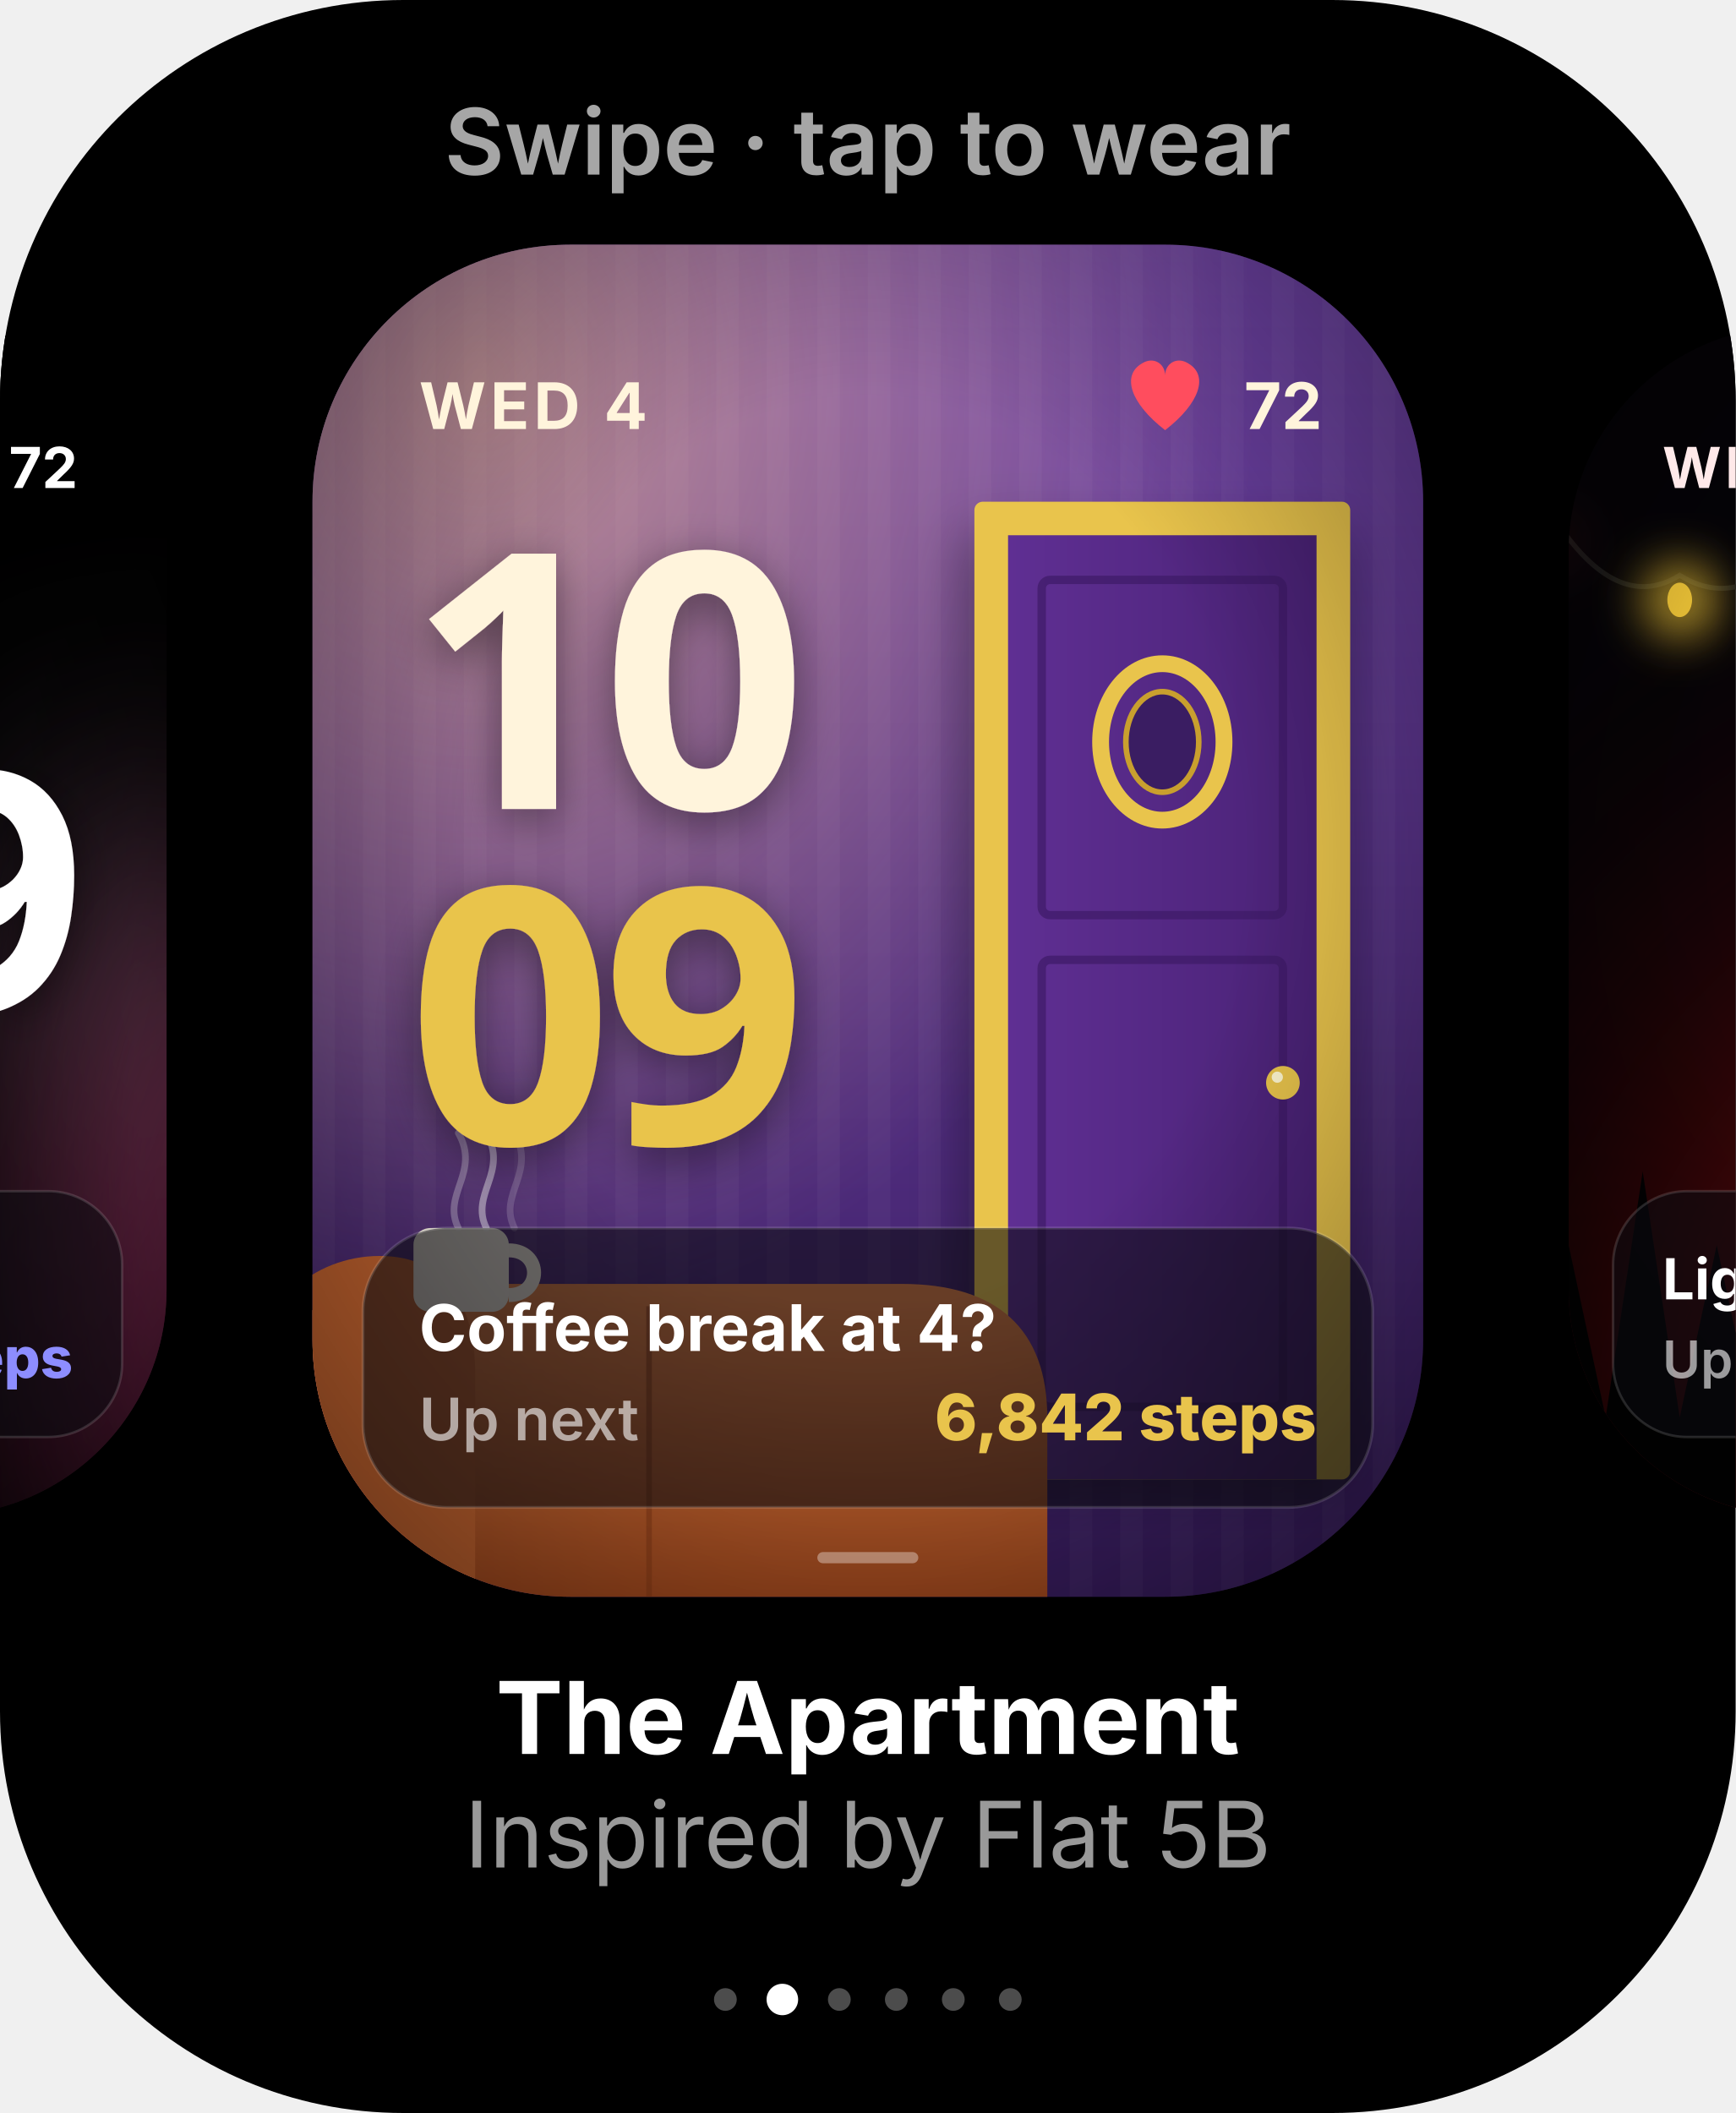
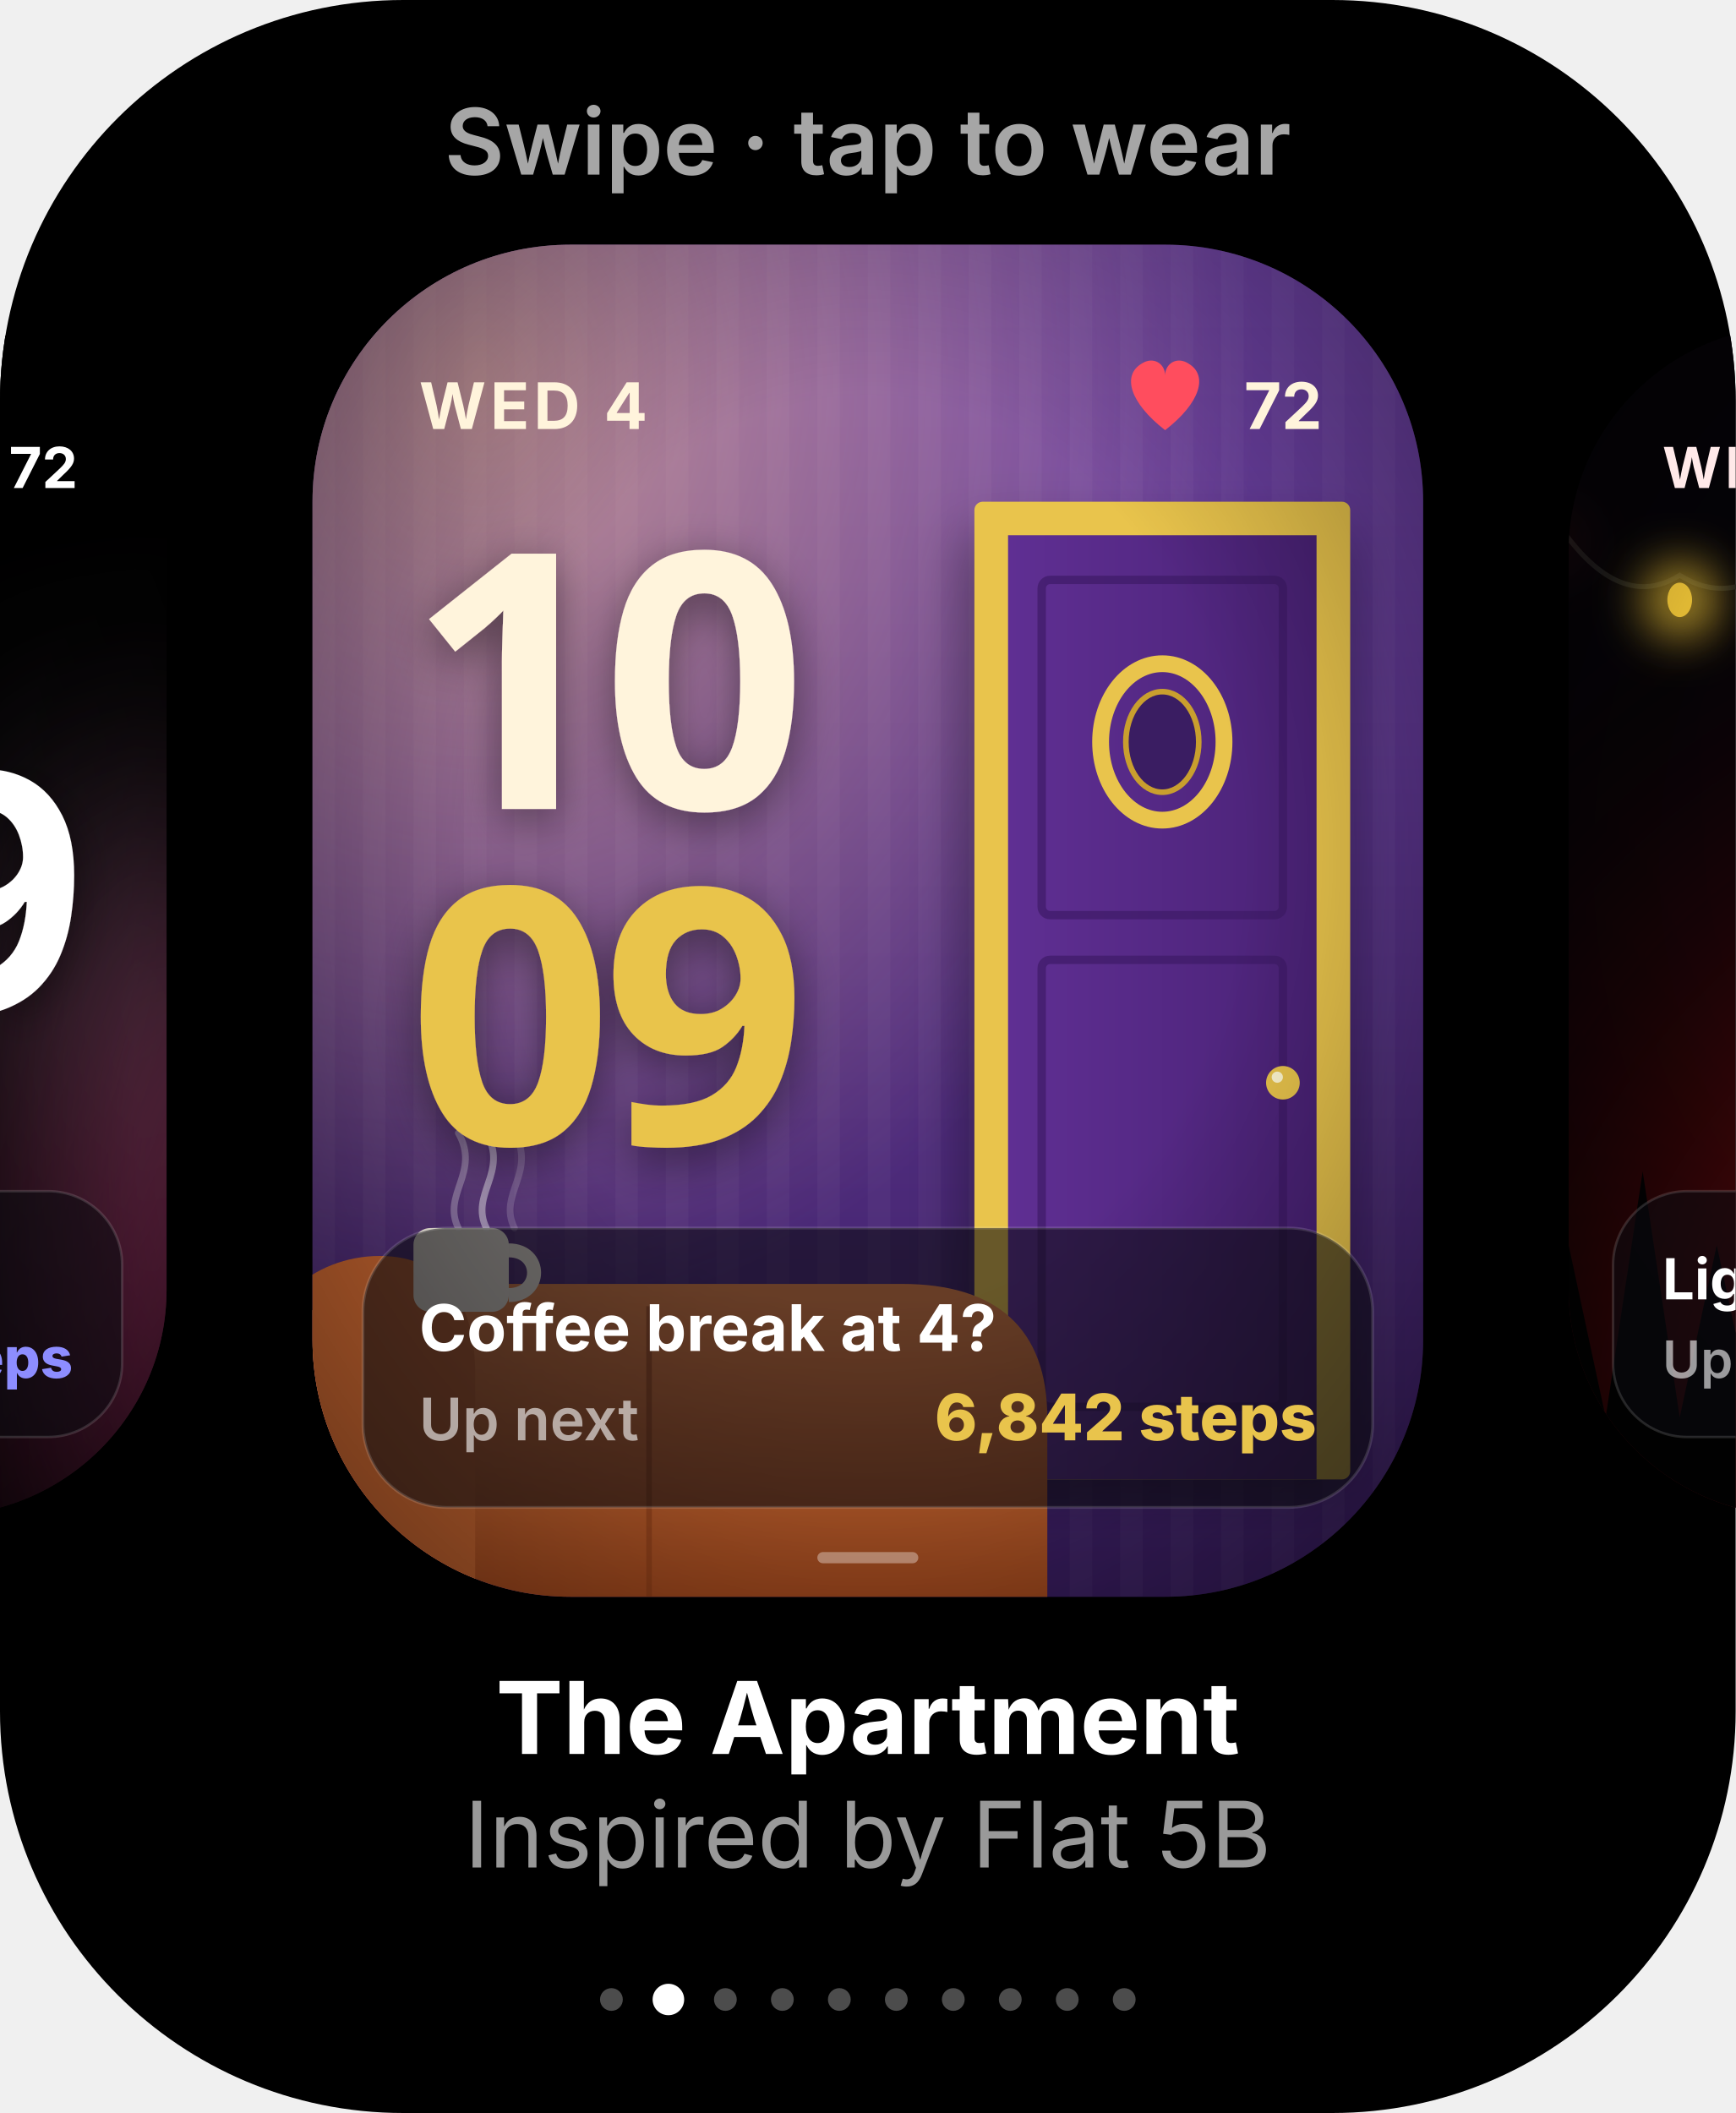
<svg xmlns="http://www.w3.org/2000/svg" width="368" height="448" preserveAspectRatio="none" viewBox="0 0 396 484">
  <defs>
    <clipPath id="gclip">
      <rect width="396" height="484" rx="92" />
    </clipPath>
    <filter id="gsoft" x="-50%" y="-50%" width="200%" height="200%">
      <feGaussianBlur stdDeviation="12" />
    </filter>
    <filter id="gshadow" x="-20%" y="-20%" width="140%" height="140%">
      <feDropShadow dx="0" dy="4" stdDeviation="8" flood-color="#000" flood-opacity=".45" />
    </filter>
    <linearGradient id="gcg" x1="0" y1="0" x2="1" y2="1">
      <stop offset="0" stop-color="#7b5cff" />
      <stop offset="1" stop-color="#ff5fa2" />
    </linearGradient>
  </defs>
  <g clip-path="url(#gclip)">
    <rect width="396" height="484" fill="#000" />
    <text x="198" y="40" text-anchor="middle" font-family="Inter" font-size="21" font-weight="600" fill="#fff" opacity=".65">Swipe · tap to wear</text>
    <svg x="-185.0" y="74.6" width="223.0" height="272.6" viewBox="0 0 396 484">
      <defs>
        <clipPath id="gc0clip">
          <rect width="396" height="484" rx="92" />
        </clipPath>
        <filter id="gc0soft" x="-50%" y="-50%" width="200%" height="200%">
          <feGaussianBlur stdDeviation="12" />
        </filter>
        <filter id="gc0shadow" x="-20%" y="-20%" width="140%" height="140%">
          <feDropShadow dx="0" dy="4" stdDeviation="8" flood-color="#000" flood-opacity=".45" />
        </filter>
        <radialGradient id="gc0vig" cx=".5" cy=".45" r=".75">
          <stop offset=".45" stop-color="#000" stop-opacity="0" />
          <stop offset="1" stop-color="#000" stop-opacity=".5" />
        </radialGradient>
      </defs>
      <g clip-path="url(#gc0clip)">
        <defs>
          <filter id="gc0bl" x="-60%" y="-60%" width="220%" height="220%">
            <feGaussianBlur stdDeviation="58" />
          </filter>
        </defs>
        <rect width="396" height="484" fill="#000" />
        <g filter="url(#gc0bl)">
          <circle cx="110" cy="180" r="150" fill="#5b5bff" opacity=".75" />
          <circle cx="335" cy="360" r="160" fill="#ff4fa3" opacity=".6" />
          <circle cx="292.074" cy="260" r="90" fill="#20d3c2" opacity=".45" />
        </g>
        <rect width="396" height="484" fill="#000" opacity=".18" />
        <rect width="396" height="484" fill="url(#gc0vig)" />
        <text x="38" y="66" font-family="Inter" font-size="23" font-weight="700" letter-spacing="1.5" fill="#ffffff">WED 4</text>
        <path transform="translate(304.0 58.0) scale(1.400)" fill="#ff4d5e" d="M0 6 C -9 -1 -11 -8 -6 -11 C -3 -13 0 -11 0 -8 C 0 -11 3 -13 6 -11 C 11 -8 9 -1 0 6Z" />
        <text x="360" y="66" text-anchor="end" font-family="Inter" font-size="23" font-weight="700" fill="#ffffff">72</text>
        <text x="198" y="280" text-anchor="middle" font-family="Inter Tight" font-weight="700" font-size="138" letter-spacing="-6" fill="#ffffff" filter="url(#gc0shadow)">10:09</text>
        <rect x="18" y="352" width="360" height="100" rx="30" fill="#0b0b10" fill-opacity=".58" stroke="#fff" stroke-opacity=".14" />
        <text x="38" y="396" font-family="Inter" font-size="23" font-weight="700" fill="#fff">Wind down at 10:30</text>
        <text x="38" y="428" font-family="Inter" font-size="21" font-weight="600" fill="#fff" opacity=".6">Up next</text>
        <text x="358" y="428" text-anchor="end" font-family="Inter" font-size="23" font-weight="800" fill="#8d8dff">6,842 steps</text>
        <rect x="180" y="468" width="36" height="4" rx="2" fill="#fff" opacity=".35" />
      </g>
    </svg>
    <svg x="71.3" y="56.0" width="253.4" height="309.8" viewBox="0 0 396 484">
      <defs>
        <clipPath id="gc1clip">
          <rect width="396" height="484" rx="92" />
        </clipPath>
        <filter id="gc1soft" x="-50%" y="-50%" width="200%" height="200%">
          <feGaussianBlur stdDeviation="12" />
        </filter>
        <filter id="gc1shadow" x="-20%" y="-20%" width="140%" height="140%">
          <feDropShadow dx="0" dy="4" stdDeviation="8" flood-color="#000" flood-opacity=".45" />
        </filter>
        <radialGradient id="gc1vig" cx=".5" cy=".45" r=".75">
          <stop offset=".45" stop-color="#000" stop-opacity="0" />
          <stop offset="1" stop-color="#000" stop-opacity=".5" />
        </radialGradient>
      </defs>
      <g clip-path="url(#gc1clip)">
        <defs>
          <linearGradient id="gc1w" x1="0" y1="0" x2="0" y2="1">
            <stop offset="0" stop-color="#7446ad" />
            <stop offset="1" stop-color="#3a1d62" />
          </linearGradient>
          <linearGradient id="gc1d" x1="0" y1="0" x2="1" y2="0">
            <stop offset="0" stop-color="#5f2f93" />
            <stop offset="1" stop-color="#4a2276" />
          </linearGradient>
          <radialGradient id="gc1lamp" cx=".15" cy=".1" r=".7">
            <stop offset="0" stop-color="#ffcf8a" stop-opacity=".55" />
            <stop offset="1" stop-color="#ffcf8a" stop-opacity="0" />
          </radialGradient>
          <linearGradient id="gc1c" x1="0" y1="0" x2="0" y2="1">
            <stop offset="0" stop-color="#e98547" />
            <stop offset="1" stop-color="#a94c1f" />
          </linearGradient>
          <filter id="gc1sh" x="-60%" y="-60%" width="220%" height="220%">
            <feGaussianBlur stdDeviation="10" />
          </filter>
        </defs>
        <rect width="396" height="484" fill="url(#gc1w)" />
        <rect x="0" width="8" height="484" fill="#fff" opacity=".035" />
        <rect x="18" width="8" height="484" fill="#fff" opacity=".035" />
        <rect x="36" width="8" height="484" fill="#fff" opacity=".035" />
        <rect x="54" width="8" height="484" fill="#fff" opacity=".035" />
        <rect x="72" width="8" height="484" fill="#fff" opacity=".035" />
        <rect x="90" width="8" height="484" fill="#fff" opacity=".035" />
        <rect x="108" width="8" height="484" fill="#fff" opacity=".035" />
        <rect x="126" width="8" height="484" fill="#fff" opacity=".035" />
        <rect x="144" width="8" height="484" fill="#fff" opacity=".035" />
        <rect x="162" width="8" height="484" fill="#fff" opacity=".035" />
        <rect x="180" width="8" height="484" fill="#fff" opacity=".035" />
        <rect x="198" width="8" height="484" fill="#fff" opacity=".035" />
        <rect x="216" width="8" height="484" fill="#fff" opacity=".035" />
        <rect x="234" width="8" height="484" fill="#fff" opacity=".035" />
        <rect x="252" width="8" height="484" fill="#fff" opacity=".035" />
        <rect x="270" width="8" height="484" fill="#fff" opacity=".035" />
        <rect x="288" width="8" height="484" fill="#fff" opacity=".035" />
        <rect x="306" width="8" height="484" fill="#fff" opacity=".035" />
        <rect x="324" width="8" height="484" fill="#fff" opacity=".035" />
        <rect x="342" width="8" height="484" fill="#fff" opacity=".035" />
        <rect x="360" width="8" height="484" fill="#fff" opacity=".035" />
        <rect x="378" width="8" height="484" fill="#fff" opacity=".035" />
        <rect width="396" height="484" fill="url(#gc1lamp)" />
        <rect x="232" y="104" width="138" height="340" fill="#000" opacity=".35" filter="url(#gc1sh)" />
        <rect x="236" y="92" width="134" height="350" rx="3" fill="#e9c44c" />
        <rect x="248" y="104" width="110" height="338" fill="url(#gc1d)" />
        <rect x="260" y="120" width="86" height="120" rx="3" fill="none" stroke="#3d1a66" stroke-width="3" opacity=".7" />
        <rect x="260" y="256" width="86" height="160" rx="3" fill="none" stroke="#3d1a66" stroke-width="3" opacity=".7" />
        <ellipse cx="303" cy="178" rx="22" ry="28" fill="none" stroke="#e9c44c" stroke-width="6" />
        <ellipse cx="303" cy="178" rx="13" ry="18" fill="#3a1d62" stroke="#c99f2e" stroke-width="2" />
        <circle cx="346" cy="300" r="6" fill="#e9c44c" />
        <circle cx="344" cy="298" r="2" fill="#fff7d0" />
        <path d="M-20 420 C -20 386 6 372 40 372 L 210 372 C 244 372 262 388 262 420 L 262 484 L -20 484 Z" fill="url(#gc1c)" />
        <path d="M-20 404 C -20 380 0 362 24 362 C 48 362 58 380 58 404 L 58 484 L -20 484 Z" fill="#c76530" />
        <line x1="120" y1="380" x2="120" y2="484" stroke="#8f3e17" stroke-width="2" opacity=".6" />
        <g transform="translate(36 352)">
          <rect x="0" y="0" width="34" height="30" rx="6" fill="#f6efe2" />
          <path d="M34 8 C 46 8 46 24 34 24" stroke="#f6efe2" stroke-width="5" fill="none" />
        </g>
        <path d="M52 352 C 46 340, 60 332, 52 318" stroke="#fff" stroke-width="2.4" fill="none" stroke-linecap="round" opacity="0.32" />
        <path d="M62 352 C 56 340, 70 332, 62 318" stroke="#fff" stroke-width="2.4" fill="none" stroke-linecap="round" opacity="0.48" />
        <path d="M72 352 C 66 340, 80 332, 72 318" stroke="#fff" stroke-width="2.4" fill="none" stroke-linecap="round" opacity="0.19" />
        <rect width="396" height="484" fill="url(#gc1vig)" />
        <text x="38" y="66" font-family="Inter" font-size="23" font-weight="700" letter-spacing="1.5" fill="#FFF4DC">WED 4</text>
        <path transform="translate(304.0 58.0) scale(1.400)" fill="#ff4d5e" d="M0 6 C -9 -1 -11 -8 -6 -11 C -3 -13 0 -11 0 -8 C 0 -11 3 -13 6 -11 C 11 -8 9 -1 0 6Z" />
        <text x="360" y="66" text-anchor="end" font-family="Inter" font-size="23" font-weight="700" fill="#FFF4DC">72</text>
        <g filter="url(#gc1shadow)">
          <text x="34" y="202" font-family="Gabarito" font-weight="800" font-size="128" letter-spacing="-4" fill="#FFF4DC">10</text>
          <text x="34" y="322" font-family="Gabarito" font-weight="800" font-size="128" letter-spacing="-4" fill="#e9c44c">09</text>
        </g>
        <rect x="18" y="352" width="360" height="100" rx="30" fill="#0b0b10" fill-opacity=".58" stroke="#fff" stroke-opacity=".14" />
        <text x="38" y="396" font-family="Inter" font-size="23" font-weight="700" fill="#fff">Coffee break at 4?</text>
        <text x="38" y="428" font-family="Inter" font-size="21" font-weight="600" fill="#fff" opacity=".6">Up next</text>
        <text x="358" y="428" text-anchor="end" font-family="Inter" font-size="23" font-weight="800" fill="#e9c44c">6,842 steps</text>
        <rect x="180" y="468" width="36" height="4" rx="2" fill="#fff" opacity=".35" />
      </g>
    </svg>
    <svg x="357.9" y="74.6" width="223.0" height="272.6" viewBox="0 0 396 484">
      <defs>
        <clipPath id="gc2clip">
          <rect width="396" height="484" rx="92" />
        </clipPath>
        <filter id="gc2soft" x="-50%" y="-50%" width="200%" height="200%">
          <feGaussianBlur stdDeviation="12" />
        </filter>
        <filter id="gc2shadow" x="-20%" y="-20%" width="140%" height="140%">
          <feDropShadow dx="0" dy="4" stdDeviation="8" flood-color="#000" flood-opacity=".45" />
        </filter>
        <radialGradient id="gc2vig" cx=".5" cy=".45" r=".75">
          <stop offset=".45" stop-color="#000" stop-opacity="0" />
          <stop offset="1" stop-color="#000" stop-opacity=".5" />
        </radialGradient>
      </defs>
      <g clip-path="url(#gc2clip)">
        <defs>
          <filter id="gc2g" x="-60%" y="-60%" width="220%" height="220%">
            <feGaussianBlur stdDeviation="9" />
          </filter>
          <radialGradient id="gc2r" cx=".5" cy="1" r=".9">
            <stop offset="0" stop-color="#ff1d1d" stop-opacity=".75" />
            <stop offset=".55" stop-color="#5a0505" stop-opacity=".45" />
            <stop offset="1" stop-color="#000" stop-opacity="0" />
          </radialGradient>
        </defs>
        <rect width="396" height="484" fill="#050307" />
        <rect width="396" height="484" fill="url(#gc2r)" />
        <circle cx="0.0" cy="484.0" r="1" fill="#ffd0d0" opacity=".28" />
        <circle cx="57.8" cy="431.0" r="1.6" fill="#ffd0d0" opacity=".28" />
        <circle cx="100.2" cy="378.0" r="2.2" fill="#ffd0d0" opacity=".28" />
        <circle cx="125.8" cy="325.0" r="1" fill="#ffd0d0" opacity=".28" />
        <circle cx="148.9" cy="272.0" r="1.6" fill="#ffd0d0" opacity=".28" />
        <circle cx="185.8" cy="219.0" r="2.2" fill="#ffd0d0" opacity=".28" />
        <circle cx="240.4" cy="166.0" r="1" fill="#ffd0d0" opacity=".28" />
        <circle cx="300.1" cy="113.0" r="1.6" fill="#ffd0d0" opacity=".28" />
        <circle cx="347.8" cy="60.0" r="2.2" fill="#ffd0d0" opacity=".28" />
        <circle cx="377.2" cy="7.0" r="1" fill="#ffd0d0" opacity=".28" />
        <path d="M0 484 L -15 444 L 0 374 L 15 444 L 15 444 L 30 344 L 45 444 L 45 444 L 60 374 L 75 444 L 75 444 L 90 344 L 105 444 L 105 444 L 120 374 L 135 444 L 135 444 L 150 344 L 165 444 L 165 444 L 180 374 L 195 444 L 195 444 L 210 344 L 225 444 L 225 444 L 240 374 L 255 444 L 255 444 L 270 344 L 285 444 L 285 444 L 300 374 L 315 444 L 315 444 L 330 344 L 345 444 L 345 444 L 360 374 L 375 444 L 375 444 L 390 344 L 405 444 L 405 444 L 420 374 L 435 444 L 396 484 Z" fill="#020102" />
        <path d="M-6 78 Q 19.5 117.49 45 101.49 Q 70.5 117.49 96 85.217 Q 121.5 101.217 147 78.371 Q 172.5 94.371 198 65.632 Q 223.5 107.012 249 91.012 Q 274.5 107.98 300 91.98 Q 325.5 108.467 351 92.467 Q 376.5 108.467 402 66.41" stroke="#1b1b1b" stroke-width="2" fill="none" />
        <circle cx="-6" cy="88" r="16" fill="#ff3b3b" opacity="0.06" filter="url(#gc2g)" />
        <ellipse cx="-6" cy="88" rx="5" ry="7" fill="#ff3b3b" opacity="0.45" />
        <circle cx="45" cy="111.49" r="16" fill="#ffd23b" opacity="0.68" filter="url(#gc2g)" />
        <ellipse cx="45" cy="111.49" rx="5" ry="7" fill="#ffd23b" opacity="0.99" />
        <circle cx="96" cy="95.217" r="16" fill="#3bff8a" opacity="0.19" filter="url(#gc2g)" />
        <ellipse cx="96" cy="95.217" rx="5" ry="7" fill="#3bff8a" opacity="0.56" />
        <circle cx="147" cy="88.371" r="16" fill="#3bb5ff" opacity="0.21" filter="url(#gc2g)" />
        <ellipse cx="147" cy="88.371" rx="5" ry="7" fill="#3bb5ff" opacity="0.58" />
        <circle cx="198" cy="75.632" r="16" fill="#ff5bd2" opacity="0.69" filter="url(#gc2g)" />
        <ellipse cx="198" cy="75.632" rx="5" ry="7" fill="#ff5bd2" opacity="0.99" />
        <circle cx="249" cy="101.012" r="16" fill="#ff8a3b" opacity="0.36" filter="url(#gc2g)" />
        <ellipse cx="249" cy="101.012" rx="5" ry="7" fill="#ff8a3b" opacity="0.71" />
        <circle cx="300" cy="101.98" r="16" fill="#3bffe6" opacity="0.10" filter="url(#gc2g)" />
        <ellipse cx="300" cy="101.98" rx="5" ry="7" fill="#3bffe6" opacity="0.48" />
        <circle cx="351" cy="102.467" r="16" fill="#ffd23b" opacity="0.60" filter="url(#gc2g)" />
        <ellipse cx="351" cy="102.467" rx="5" ry="7" fill="#ffd23b" opacity="0.91" />
        <circle cx="402" cy="76.41" r="16" fill="#ff3b3b" opacity="0.54" filter="url(#gc2g)" />
        <ellipse cx="402" cy="76.41" rx="5" ry="7" fill="#ff3b3b" opacity="0.86" />
        <rect width="396" height="484" fill="url(#gc2vig)" />
        <text x="38" y="66" font-family="Inter" font-size="23" font-weight="700" letter-spacing="1.5" fill="#ffe9e9">WED 4</text>
        <path transform="translate(304.0 58.0) scale(1.400)" fill="#ff4d5e" d="M0 6 C -9 -1 -11 -8 -6 -11 C -3 -13 0 -11 0 -8 C 0 -11 3 -13 6 -11 C 11 -8 9 -1 0 6Z" />
        <text x="360" y="66" text-anchor="end" font-family="Inter" font-size="23" font-weight="700" fill="#ffe9e9">72</text>
        <text x="198" y="268" text-anchor="middle" font-family="Libre Baskerville" font-weight="700" font-size="104" fill="#ff3030" opacity=".8" filter="url(#gc2soft)">10:09</text>
        <text x="198" y="268" text-anchor="middle" font-family="Libre Baskerville" font-weight="700" font-size="104" fill="#120202" stroke="#ff3030" stroke-width="2.2">10:09</text>
        <rect x="18" y="352" width="360" height="100" rx="30" fill="#0b0b10" fill-opacity=".58" stroke="#fff" stroke-opacity=".14" />
        <text x="38" y="396" font-family="Inter" font-size="23" font-weight="700" fill="#fff">Lights on before bed</text>
        <text x="38" y="428" font-family="Inter" font-size="21" font-weight="600" fill="#fff" opacity=".6">Up next</text>
        <text x="358" y="428" text-anchor="end" font-family="Inter" font-size="23" font-weight="800" fill="#ff3030">6,842 steps</text>
        <rect x="180" y="468" width="36" height="4" rx="2" fill="#fff" opacity=".35" />
      </g>
    </svg>
    <text x="198" y="401.76" text-anchor="middle" font-family="Inter" font-size="23" font-weight="700" fill="#fff">The Apartment</text>
    <text x="198" y="427.76" text-anchor="middle" font-family="Inter" font-size="21" fill="#fff" opacity=".6">Inspired by Flat 5B</text>
+     <circle cx="139.5" cy="458" r="2.6" fill="#fff" opacity="0.3" />
+     <circle cx="152.5" cy="458" r="3.6" fill="#fff" opacity="1" />
    <circle cx="165.5" cy="458" r="2.6" fill="#fff" opacity="0.3" />
-     <circle cx="178.5" cy="458" r="3.6" fill="#fff" opacity="1" />
+     <circle cx="178.5" cy="458" r="2.6" fill="#fff" opacity="0.3" />
    <circle cx="191.5" cy="458" r="2.6" fill="#fff" opacity="0.3" />
    <circle cx="204.5" cy="458" r="2.6" fill="#fff" opacity="0.3" />
    <circle cx="217.5" cy="458" r="2.6" fill="#fff" opacity="0.3" />
    <circle cx="230.5" cy="458" r="2.6" fill="#fff" opacity="0.3" />
+     <circle cx="243.5" cy="458" r="2.6" fill="#fff" opacity="0.3" />
+     <circle cx="256.5" cy="458" r="2.6" fill="#fff" opacity="0.3" />
  </g>
</svg>
